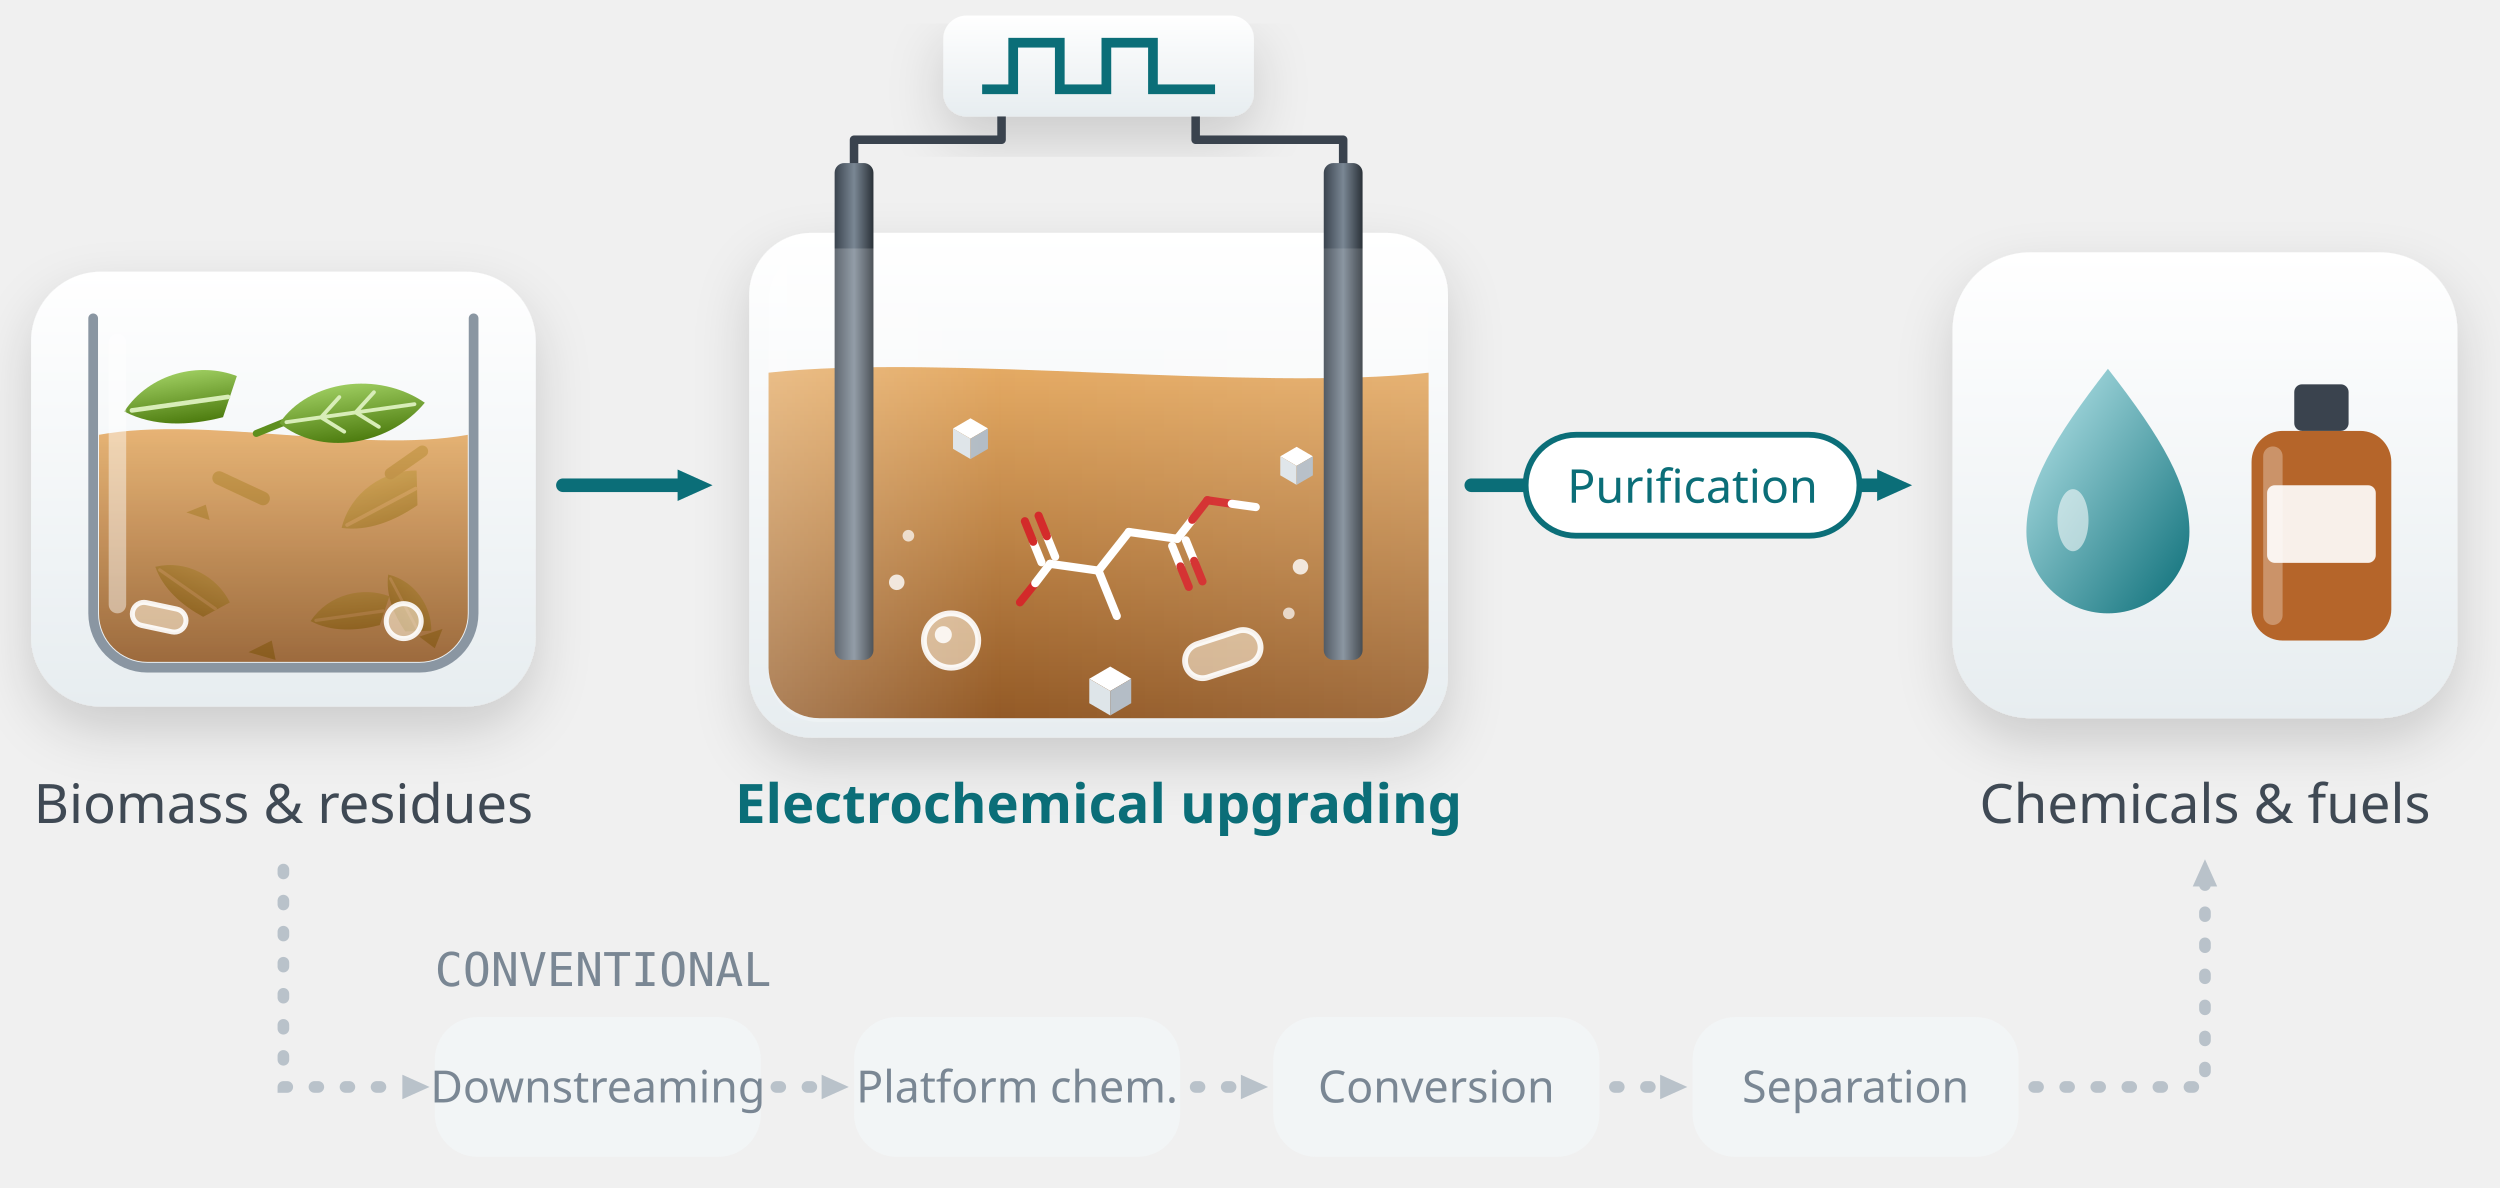
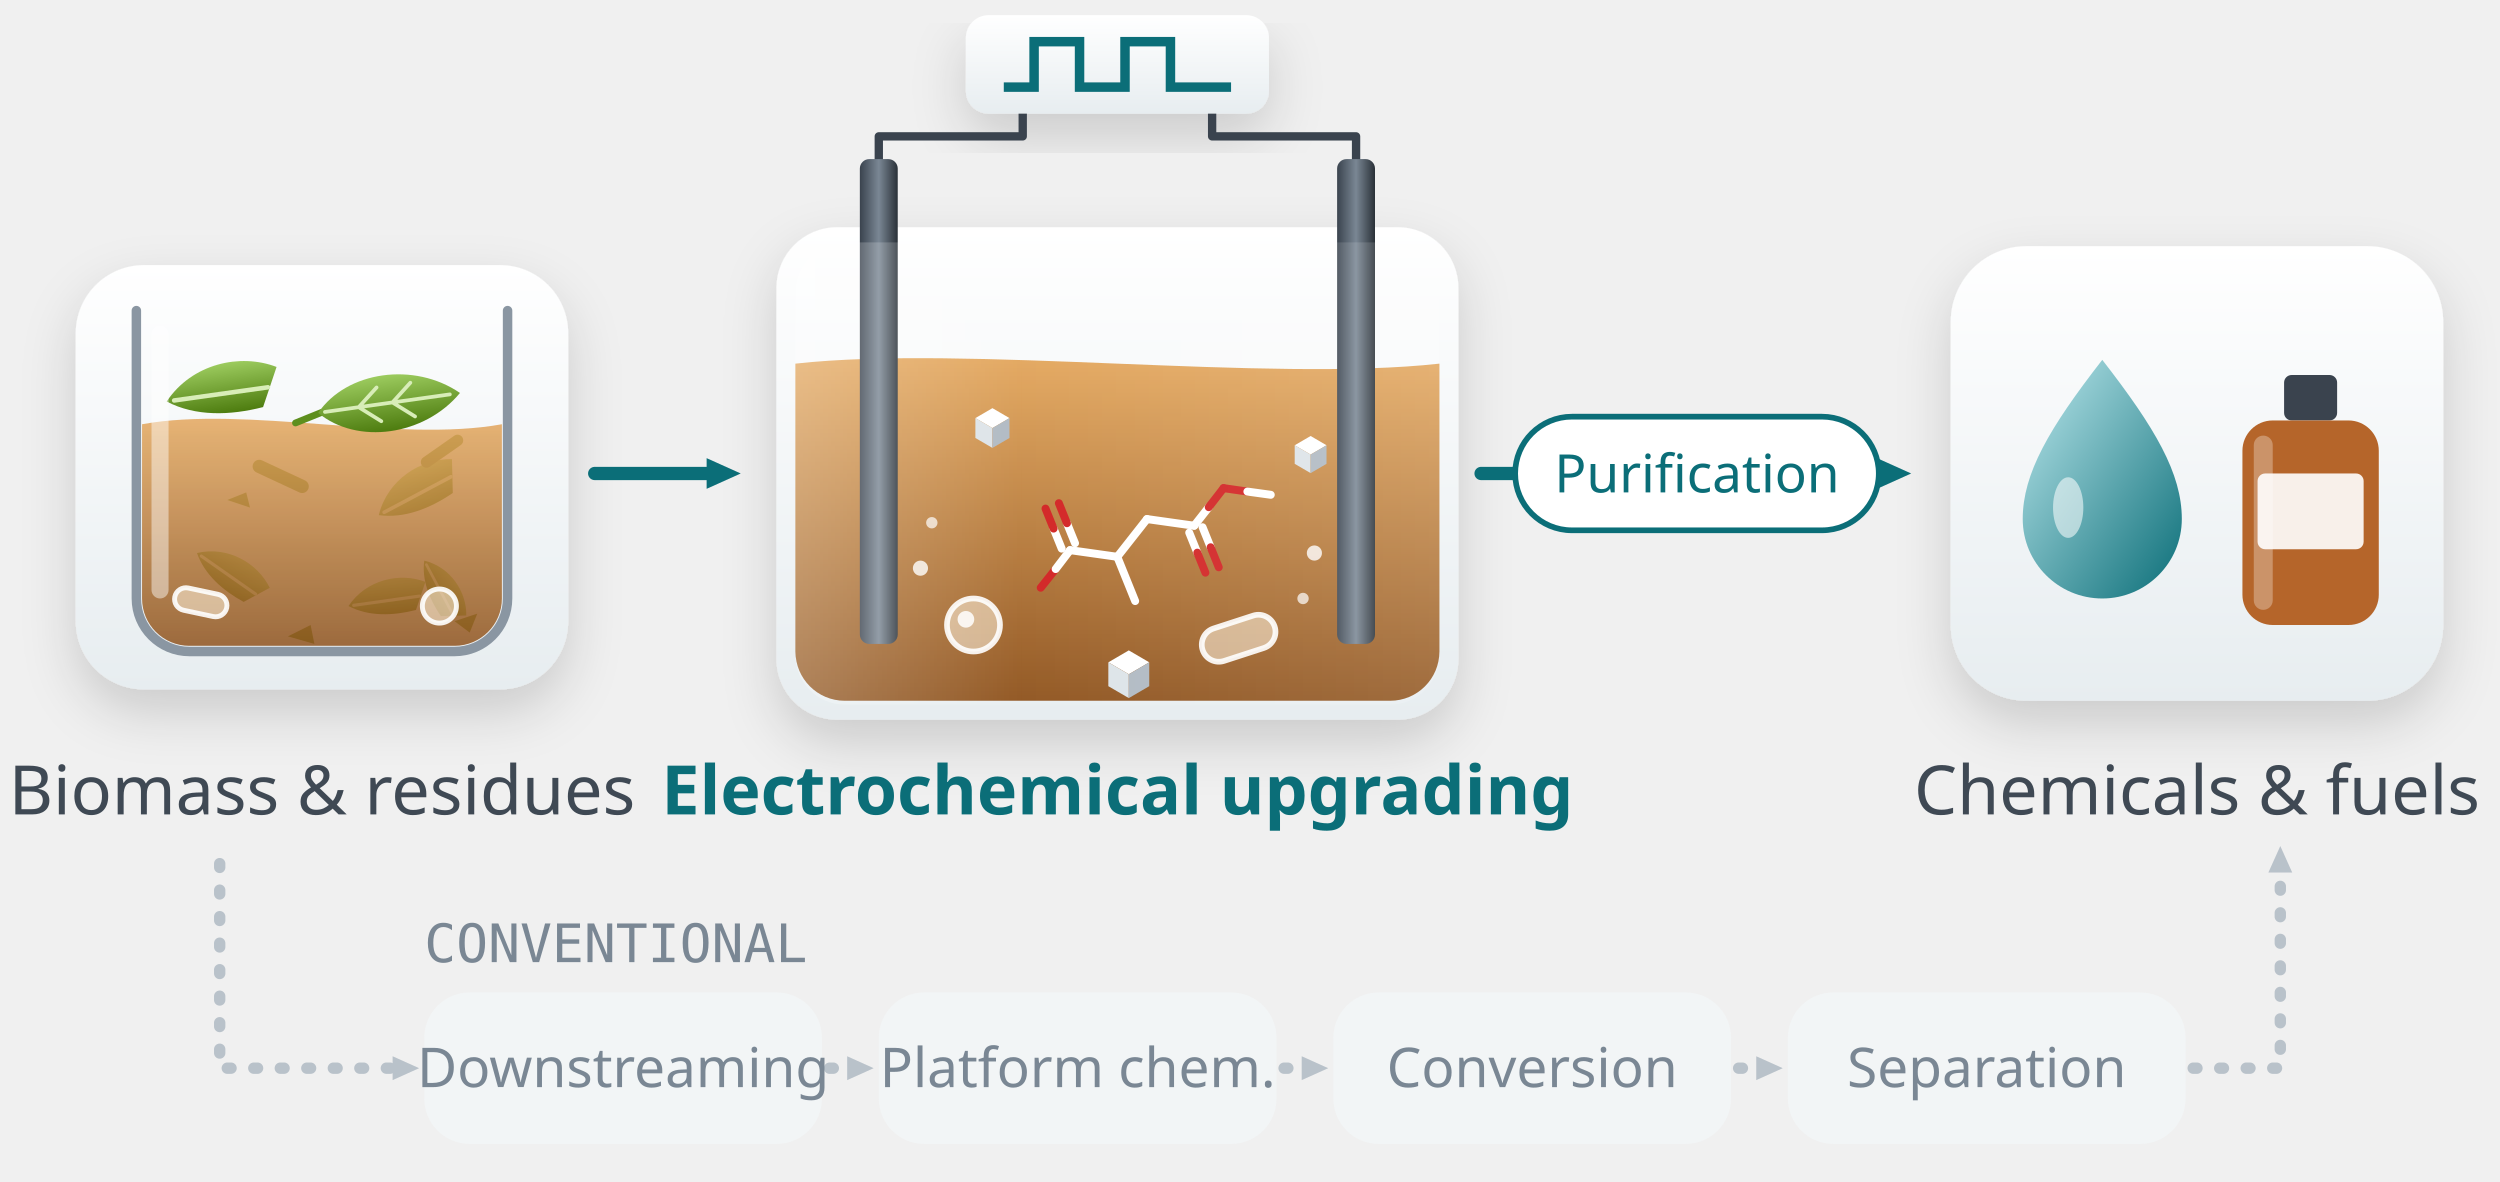
- <svg viewBox="12 0 644 306" role="img" aria-label="Biomass residues dissolve into a complex broth that is upgraded electrochemically and purified into chemicals and fuels; the conventional route via platform chemicals is shown below in grey" class="research-fig">
+ <svg viewBox="0 0 660 312" role="img" aria-label="Biomass residues dissolve into a complex broth that is upgraded electrochemically and purified into chemicals and fuels; the conventional route via platform chemicals is shown below in grey" class="research-fig">
  <defs>
    <marker id="qa-t" viewBox="0 0 10 10" refX="0.5" refY="5" markerUnits="userSpaceOnUse" markerWidth="9" markerHeight="9" orient="auto">
      <path d="M0 0.5 L10 5 L0 9.5 Z" fill="#0B6E78" />
    </marker>
    <marker id="qa-g" viewBox="0 0 10 10" refX="0.5" refY="5" markerUnits="userSpaceOnUse" markerWidth="7" markerHeight="7" orient="auto">
      <path d="M0 0.5 L10 5 L0 9.5 Z" fill="#B9C2CA" />
    </marker>
    <linearGradient id="q-card" x1="0" y1="0" x2="0" y2="1">
      <stop offset="0" stop-color="#FFFFFF" />
      <stop offset="1" stop-color="#E7EDF0" />
    </linearGradient>
    <linearGradient id="q-feed" x1="0" y1="0" x2="0" y2="1">
      <stop offset="0" stop-color="#E3A65C" />
      <stop offset="1" stop-color="#8E521C" />
    </linearGradient>
    <linearGradient id="q-plant" x1="0" y1="0" x2="0" y2="1">
      <stop offset="0" stop-color="#9CCB5E" />
      <stop offset="1" stop-color="#4D7C0F" />
    </linearGradient>
    <linearGradient id="q-drop" x1="0" y1="0" x2="1" y2="1">
      <stop offset="0" stop-color="#BDE9EE" />
      <stop offset="1" stop-color="#0B6E78" />
    </linearGradient>
    <linearGradient id="q-glass" x1="0" y1="0" x2="1" y2="0">
      <stop offset="0" stop-color="#FFFFFF" stop-opacity="0.9" />
      <stop offset="0.35" stop-color="#FFFFFF" stop-opacity="0.15" />
      <stop offset="1" stop-color="#FFFFFF" stop-opacity="0.5" />
    </linearGradient>
    <linearGradient id="q-metal" x1="0" y1="0" x2="1" y2="0">
      <stop offset="0" stop-color="#3A434E" />
      <stop offset="0.5" stop-color="#7A8794" />
      <stop offset="1" stop-color="#2A3138" />
    </linearGradient>
    <filter id="q-sh" x="-20%" y="-20%" width="140%" height="160%">
      <feDropShadow dx="0" dy="6" stdDeviation="7" flood-color="#12161C" flood-opacity="0.16" />
    </filter>
  </defs>
  <g font-family="IBM Plex Sans, sans-serif">
    <rect x="20" y="70" width="130" height="112" rx="18" fill="url(#q-card)" filter="url(#q-sh)" />
    <g transform="translate(44 106) rotate(-8) scale(1)">
      <path d="M0 0 C 8 -9, 21 -10, 30 -5 L 25 5 C 16 6, 7 5, 0 0 Z" fill="url(#q-plant)" />
      <path d="M2 0 L 27 0" stroke="#D8EDB8" stroke-width="1.2" stroke-linecap="round" />
    </g>
    <g transform="translate(100 136) rotate(-28) scale(0.8)">
      <path d="M0 0 C 8 -9, 21 -10, 30 -5 L 25 5 C 16 6, 7 5, 0 0 Z" fill="url(#q-plant)" />
      <path d="M2 0 L 27 0" stroke="#D8EDB8" stroke-width="1.2" stroke-linecap="round" />
    </g>
    <g transform="translate(52 146) rotate(35) scale(0.7)">
      <path d="M0 0 C 8 -9, 21 -10, 30 -5 L 25 5 C 16 6, 7 5, 0 0 Z" fill="url(#q-plant)" />
      <path d="M2 0 L 27 0" stroke="#D8EDB8" stroke-width="1.2" stroke-linecap="round" />
    </g>
    <g transform="translate(92 160) rotate(-8) scale(0.7)">
      <path d="M0 0 C 8 -9, 21 -10, 30 -5 L 25 5 C 16 6, 7 5, 0 0 Z" fill="url(#q-plant)" />
      <path d="M2 0 L 27 0" stroke="#D8EDB8" stroke-width="1.2" stroke-linecap="round" />
    </g>
    <g transform="translate(112 148) rotate(62) scale(0.6)">
      <path d="M0 0 C 8 -9, 21 -10, 30 -5 L 25 5 C 16 6, 7 5, 0 0 Z" fill="url(#q-plant)" />
      <path d="M2 0 L 27 0" stroke="#D8EDB8" stroke-width="1.2" stroke-linecap="round" />
    </g>
    <g fill="#6E8F2A">
      <rect x="66" y="124" width="16" height="3.5" rx="1.75" transform="rotate(25 74 126)" />
      <rect x="110" y="118" width="13" height="3" rx="1.5" transform="rotate(-35 116 119)" />
      <path d="M76 168 L82 165 L83 170 Z" />
      <path d="M120 164 L126 162 L124 167 Z" />
      <path d="M60 132 L65 130 L66 134 Z" />
    </g>
    <path d="M37.5 112 C 65 107, 105 117, 132.5 112 V158 A12.5 12.5 0 0 1 120 170.5 H50 A12.5 12.5 0 0 1 37.5 158 Z" fill="url(#q-feed)" opacity="0.84" />
    <g transform="translate(84 109) rotate(-8) scale(0.9)">
      <path d="M-7 2 L1 0" stroke="#5E8F1E" stroke-width="2" stroke-linecap="round" />
      <path d="M0 0 C 10 -11, 30 -11, 42 0 C 30 11, 10 11, 0 0 Z" fill="url(#q-plant)" />
      <path d="M2 0 L 39 0 M12 0 L 18 -5 M12 0 L 18 5 M22 0 L 28 -5 M22 0 L 28 5" stroke="#D8EDB8" stroke-width="1.1" stroke-linecap="round" fill="none" />
    </g>
    <g fill="#FFF4E0" fill-opacity="0.55" stroke="#FFFFFF" stroke-width="1.3" stroke-opacity="0.9">
      <rect x="46" y="156" width="14" height="6" rx="3" transform="rotate(12 53 159)" />
      <circle cx="116" cy="160" r="4.5" />
    </g>
    <path d="M36 82 V158 A14 14 0 0 0 50 172 H120 A14 14 0 0 0 134 158 V82" fill="none" stroke="#8A96A2" stroke-width="2.5" stroke-linecap="round" />
    <rect x="40" y="86" width="4.5" height="72" rx="2.25" fill="#FFFFFF" opacity="0.45" />
-     <text x="85" y="212" text-anchor="middle" font-size="14" fill="#3F4954">Biomass &amp; residues</text>
+     <text x="85" y="215" text-anchor="middle" font-size="18" fill="#3F4954">Biomass &amp; residues</text>
    <path d="M157 125 H 187" stroke="#0B6E78" stroke-width="3.5" stroke-linecap="round" marker-end="url(#qa-t)" />
    <rect x="255" y="4" width="80" height="26" rx="6" fill="url(#q-card)" filter="url(#q-sh)" />
    <path d="M265 23 H273 V11 H285 V23 H297 V11 H309 V23 H325" fill="none" stroke="#0B6E78" stroke-width="2.5" />
    <rect x="205" y="60" width="180" height="130" rx="16" fill="url(#q-card)" filter="url(#q-sh)" />
    <path d="M210 96 C 255 91, 335 101, 380 96 V172 A13 13 0 0 1 367 185 H223 A13 13 0 0 1 210 172 Z" fill="url(#q-feed)" />
    <path d="M270 30 V36 H232 V44 M320 30 V36 H358 V44" fill="none" stroke="#3A434E" stroke-width="2.2" stroke-linejoin="round" />
    <rect x="227" y="42" width="10" height="128" rx="2.5" fill="url(#q-metal)" />
    <rect x="353" y="42" width="10" height="128" rx="2.5" fill="url(#q-metal)" />
    <g fill="#FFF4E0" fill-opacity="0.55" stroke="#FFFFFF" stroke-width="1.5" stroke-opacity="0.9">
      <circle cx="257" cy="165" r="7" />
      <rect x="317" y="164" width="20" height="9" rx="4.5" transform="rotate(-18 327 168.5)" />
    </g>
    <circle cx="255" cy="163.5" r="2.2" fill="#FFFFFF" opacity="0.85" />
    <path d="M262 107.75 L266.5 110.375 L262 113 L257.5 110.375 Z" fill="#FFFFFF" />
    <path d="M257.5 110.375 L262 113 L262 118.25 L257.5 115.625 Z" fill="#DCE3E7" />
    <path d="M262 113 L266.5 110.375 L266.5 115.625 L262 118.25 Z" fill="#AEB8C1" />
    <path d="M346 115.1 L350.2 117.55 L346 120 L341.8 117.55 Z" fill="#FFFFFF" />
    <path d="M341.8 117.55 L346 120 L346 124.9 L341.8 122.45 Z" fill="#DCE3E7" />
    <path d="M346 120 L350.2 117.55 L350.2 122.45 L346 124.9 Z" fill="#AEB8C1" />
    <path d="M298 171.7 L303.4 174.85 L298 178 L292.6 174.85 Z" fill="#FFFFFF" />
    <path d="M292.6 174.85 L298 178 L298 184.3 L292.6 181.15 Z" fill="#DCE3E7" />
    <path d="M298 178 L303.4 174.85 L303.4 181.15 L298 184.3 Z" fill="#AEB8C1" />
    <g fill="none" stroke-width="2.1" stroke-linecap="round" stroke-linejoin="round" transform="translate(304 140) rotate(-22)">
      <path d="M-32.8 3.1 L-27.3 -0.0" stroke="#D11F1F" />
      <path d="M-27.3 -0.0 L-21.9 -3.2" stroke="#FFFFFF" />
      <path d="M-21.9 -3.2 L-11.0 3.1" stroke="#FFFFFF" />
      <path d="M-11.0 3.1 L-0.0 -3.2" stroke="#FFFFFF" />
      <path d="M-0.0 -3.2 L10.9 3.1" stroke="#FFFFFF" />
      <path d="M10.9 3.1 L16.3 -0.0" stroke="#FFFFFF" />
      <path d="M16.3 -0.0 L21.8 -3.2" stroke="#D11F1F" />
      <path d="M21.8 -3.2 L27.3 -0.0" stroke="#D11F1F" />
      <path d="M27.3 -0.0 L32.7 3.1" stroke="#FFFFFF" />
      <path d="M-23.8 -4.4 L-23.8 -10.1" stroke="#FFFFFF" />
      <path d="M-23.8 -10.1 L-23.8 -15.8" stroke="#D11F1F" />
      <path d="M-20.0 -4.4 L-20.0 -10.1" stroke="#FFFFFF" />
      <path d="M-20.0 -10.1 L-20.0 -15.8" stroke="#D11F1F" />
      <path d="M-11.0 3.1 L-11.0 15.7" stroke="#FFFFFF" />
      <path d="M9.0 4.3 L9.0 10.0" stroke="#FFFFFF" />
      <path d="M9.0 10.0 L9.0 15.7" stroke="#D11F1F" />
      <path d="M12.8 4.3 L12.8 10.0" stroke="#FFFFFF" />
      <path d="M12.8 10.0 L12.8 15.7" stroke="#D11F1F" />
    </g>
    <circle cx="243" cy="150" r="2" fill="#FFFFFF" opacity="0.8" />
    <circle cx="246" cy="138" r="1.5" fill="#FFFFFF" opacity="0.7" />
    <circle cx="347" cy="146" r="2" fill="#FFFFFF" opacity="0.8" />
    <circle cx="344" cy="158" r="1.5" fill="#FFFFFF" opacity="0.7" />
    <rect x="210" y="64" width="170" height="122" rx="13" fill="url(#q-glass)" opacity="0.3" />
-     <text x="295" y="212" text-anchor="middle" font-size="14" fill="#0B6E78" font-weight="600">Electrochemical upgrading</text>
+     <text x="295" y="215" text-anchor="middle" font-size="18" fill="#0B6E78" font-weight="600">Electrochemical upgrading</text>
    <path d="M391 125 H 496" stroke="#0B6E78" stroke-width="3.5" stroke-linecap="round" marker-end="url(#qa-t)" />
-     <rect x="405" y="112" width="86" height="26" rx="13" fill="#FFFFFF" stroke="#0B6E78" stroke-width="1.5" />
-     <text x="448" y="129.5" text-anchor="middle" font-size="12" fill="#0B6E78">Purification</text>
+     <rect x="400" y="110" width="96" height="30" rx="15" fill="#FFFFFF" stroke="#0B6E78" stroke-width="1.5" />
+     <text x="448" y="130" text-anchor="middle" font-size="14" fill="#0B6E78">Purification</text>
    <rect x="515" y="65" width="130" height="120" rx="20" fill="url(#q-card)" filter="url(#q-sh)" />
    <path d="M555 95 C 569 113, 576 125, 576 137 A21 21 0 0 1 534 137 C 534 125, 541 113, 555 95 Z" fill="url(#q-drop)" />
    <ellipse cx="546" cy="134" rx="4" ry="8" fill="#FFFFFF" opacity="0.55" />
    <rect x="603" y="99" width="14" height="12" rx="2" fill="#3A434E" />
    <rect x="592" y="111" width="36" height="54" rx="8" fill="#B5652A" />
    <rect x="596" y="125" width="28" height="20" rx="2" fill="#FFFFFF" opacity="0.9" />
    <rect x="595" y="115" width="5" height="46" rx="2.5" fill="#FFFFFF" opacity="0.3" />
-     <text x="580" y="212" text-anchor="middle" font-size="14" fill="#3F4954">Chemicals &amp; fuels</text>
-     <text x="124" y="254" font-size="12" fill="#7A8794" font-family="IBM Plex Mono, monospace">CONVENTIONAL</text>
-     <g fill="none" stroke="#B9C2CA" stroke-width="3" stroke-linecap="round" stroke-dasharray="1 7">
-       <path d="M85 224 V 280 H 116" marker-end="url(#qa-g)" />
-       <path d="M212 280 H 224" marker-end="url(#qa-g)" />
-       <path d="M320 280 H 332" marker-end="url(#qa-g)" />
-       <path d="M428 280 H 440" marker-end="url(#qa-g)" />
-       <path d="M536 280 H 580 V 228" marker-end="url(#qa-g)" />
+     <text x="580" y="215" text-anchor="middle" font-size="18" fill="#3F4954">Chemicals &amp; fuels</text>
+     <text x="112" y="254" font-size="14" fill="#7A8794" font-family="IBM Plex Mono, monospace">CONVENTIONAL</text>
+     <g fill="none" stroke="#B9C2CA" stroke-width="3" stroke-linecap="round" stroke-dasharray="1 6">
+       <path d="M58 228 V 282 H 104" marker-end="url(#qa-g)" />
+       <path d="M219 282 H 224" marker-end="url(#qa-g)" />
+       <path d="M339 282 H 344" marker-end="url(#qa-g)" />
+       <path d="M459 282 H 464" marker-end="url(#qa-g)" />
+       <path d="M579 282 H 602 V 230" marker-end="url(#qa-g)" />
    </g>
-     <g font-size="11.5" fill="#7A8794" text-anchor="middle">
-       <rect x="124" y="262" width="84" height="36" rx="11" fill="#F2F5F6" />
-       <text x="166" y="284">Downstreaming</text>
-       <rect x="232" y="262" width="84" height="36" rx="11" fill="#F2F5F6" />
-       <text x="274" y="284">Platform chem.</text>
-       <rect x="340" y="262" width="84" height="36" rx="11" fill="#F2F5F6" />
-       <text x="382" y="284">Conversion</text>
-       <rect x="448" y="262" width="84" height="36" rx="11" fill="#F2F5F6" />
-       <text x="490" y="284">Separation</text>
+     <g font-size="14.5" fill="#7A8794" text-anchor="middle">
+       <rect x="112" y="262" width="105" height="40" rx="12" fill="#F2F5F6" />
+       <text x="164.5" y="287">Downstreaming</text>
+       <rect x="232" y="262" width="105" height="40" rx="12" fill="#F2F5F6" />
+       <text x="284.5" y="287">Platform chem.</text>
+       <rect x="352" y="262" width="105" height="40" rx="12" fill="#F2F5F6" />
+       <text x="404.5" y="287">Conversion</text>
+       <rect x="472" y="262" width="105" height="40" rx="12" fill="#F2F5F6" />
+       <text x="524.5" y="287">Separation</text>
    </g>
  </g>
</svg>
